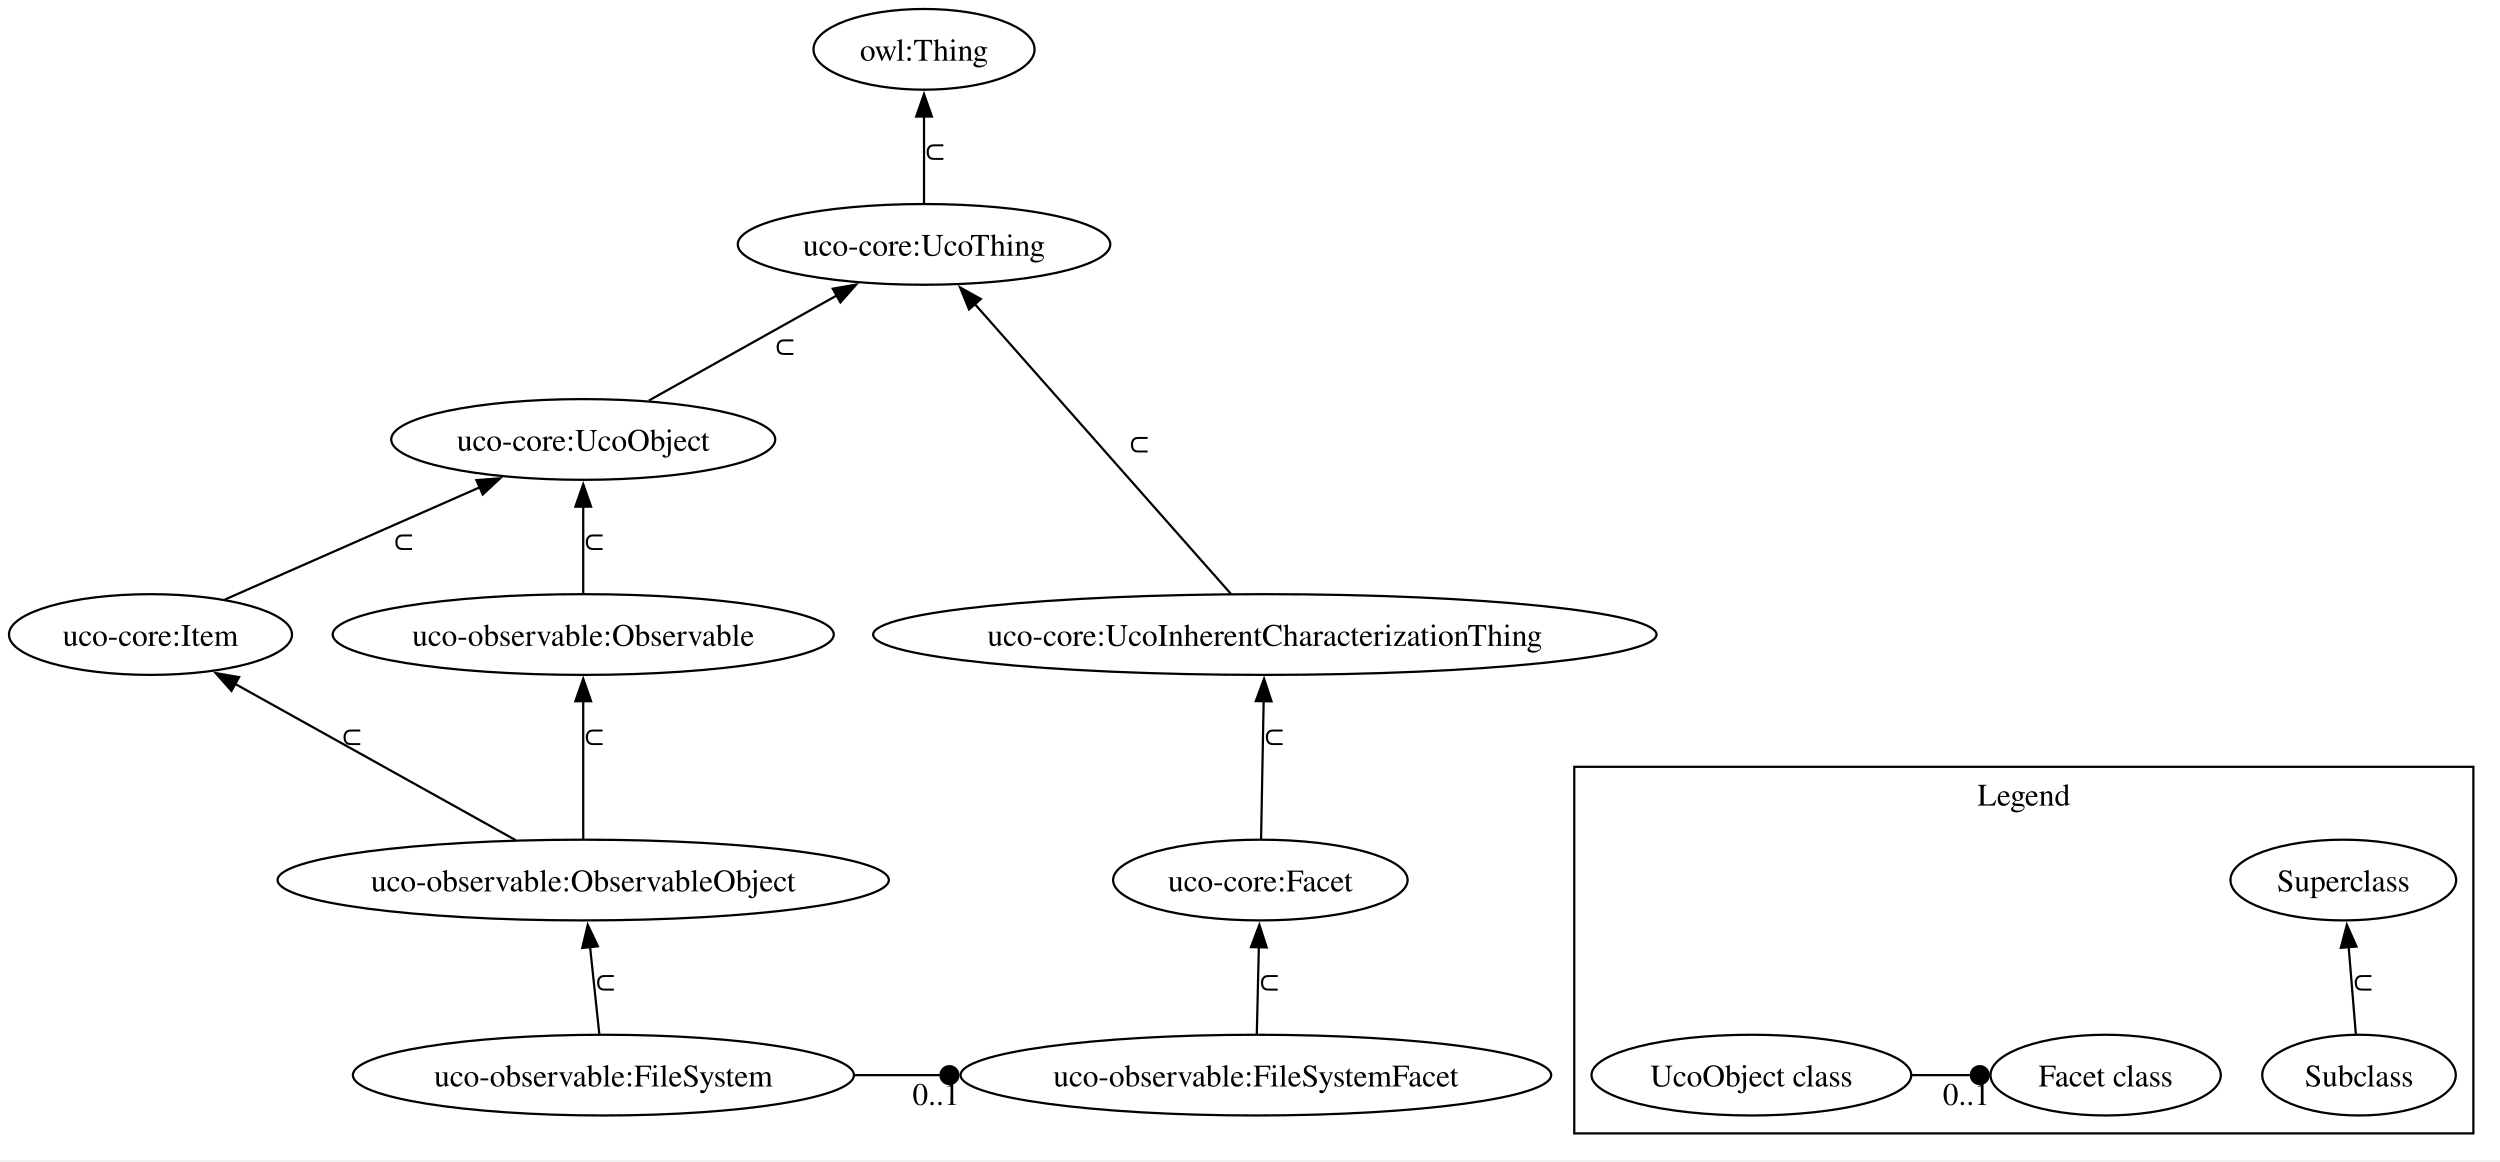
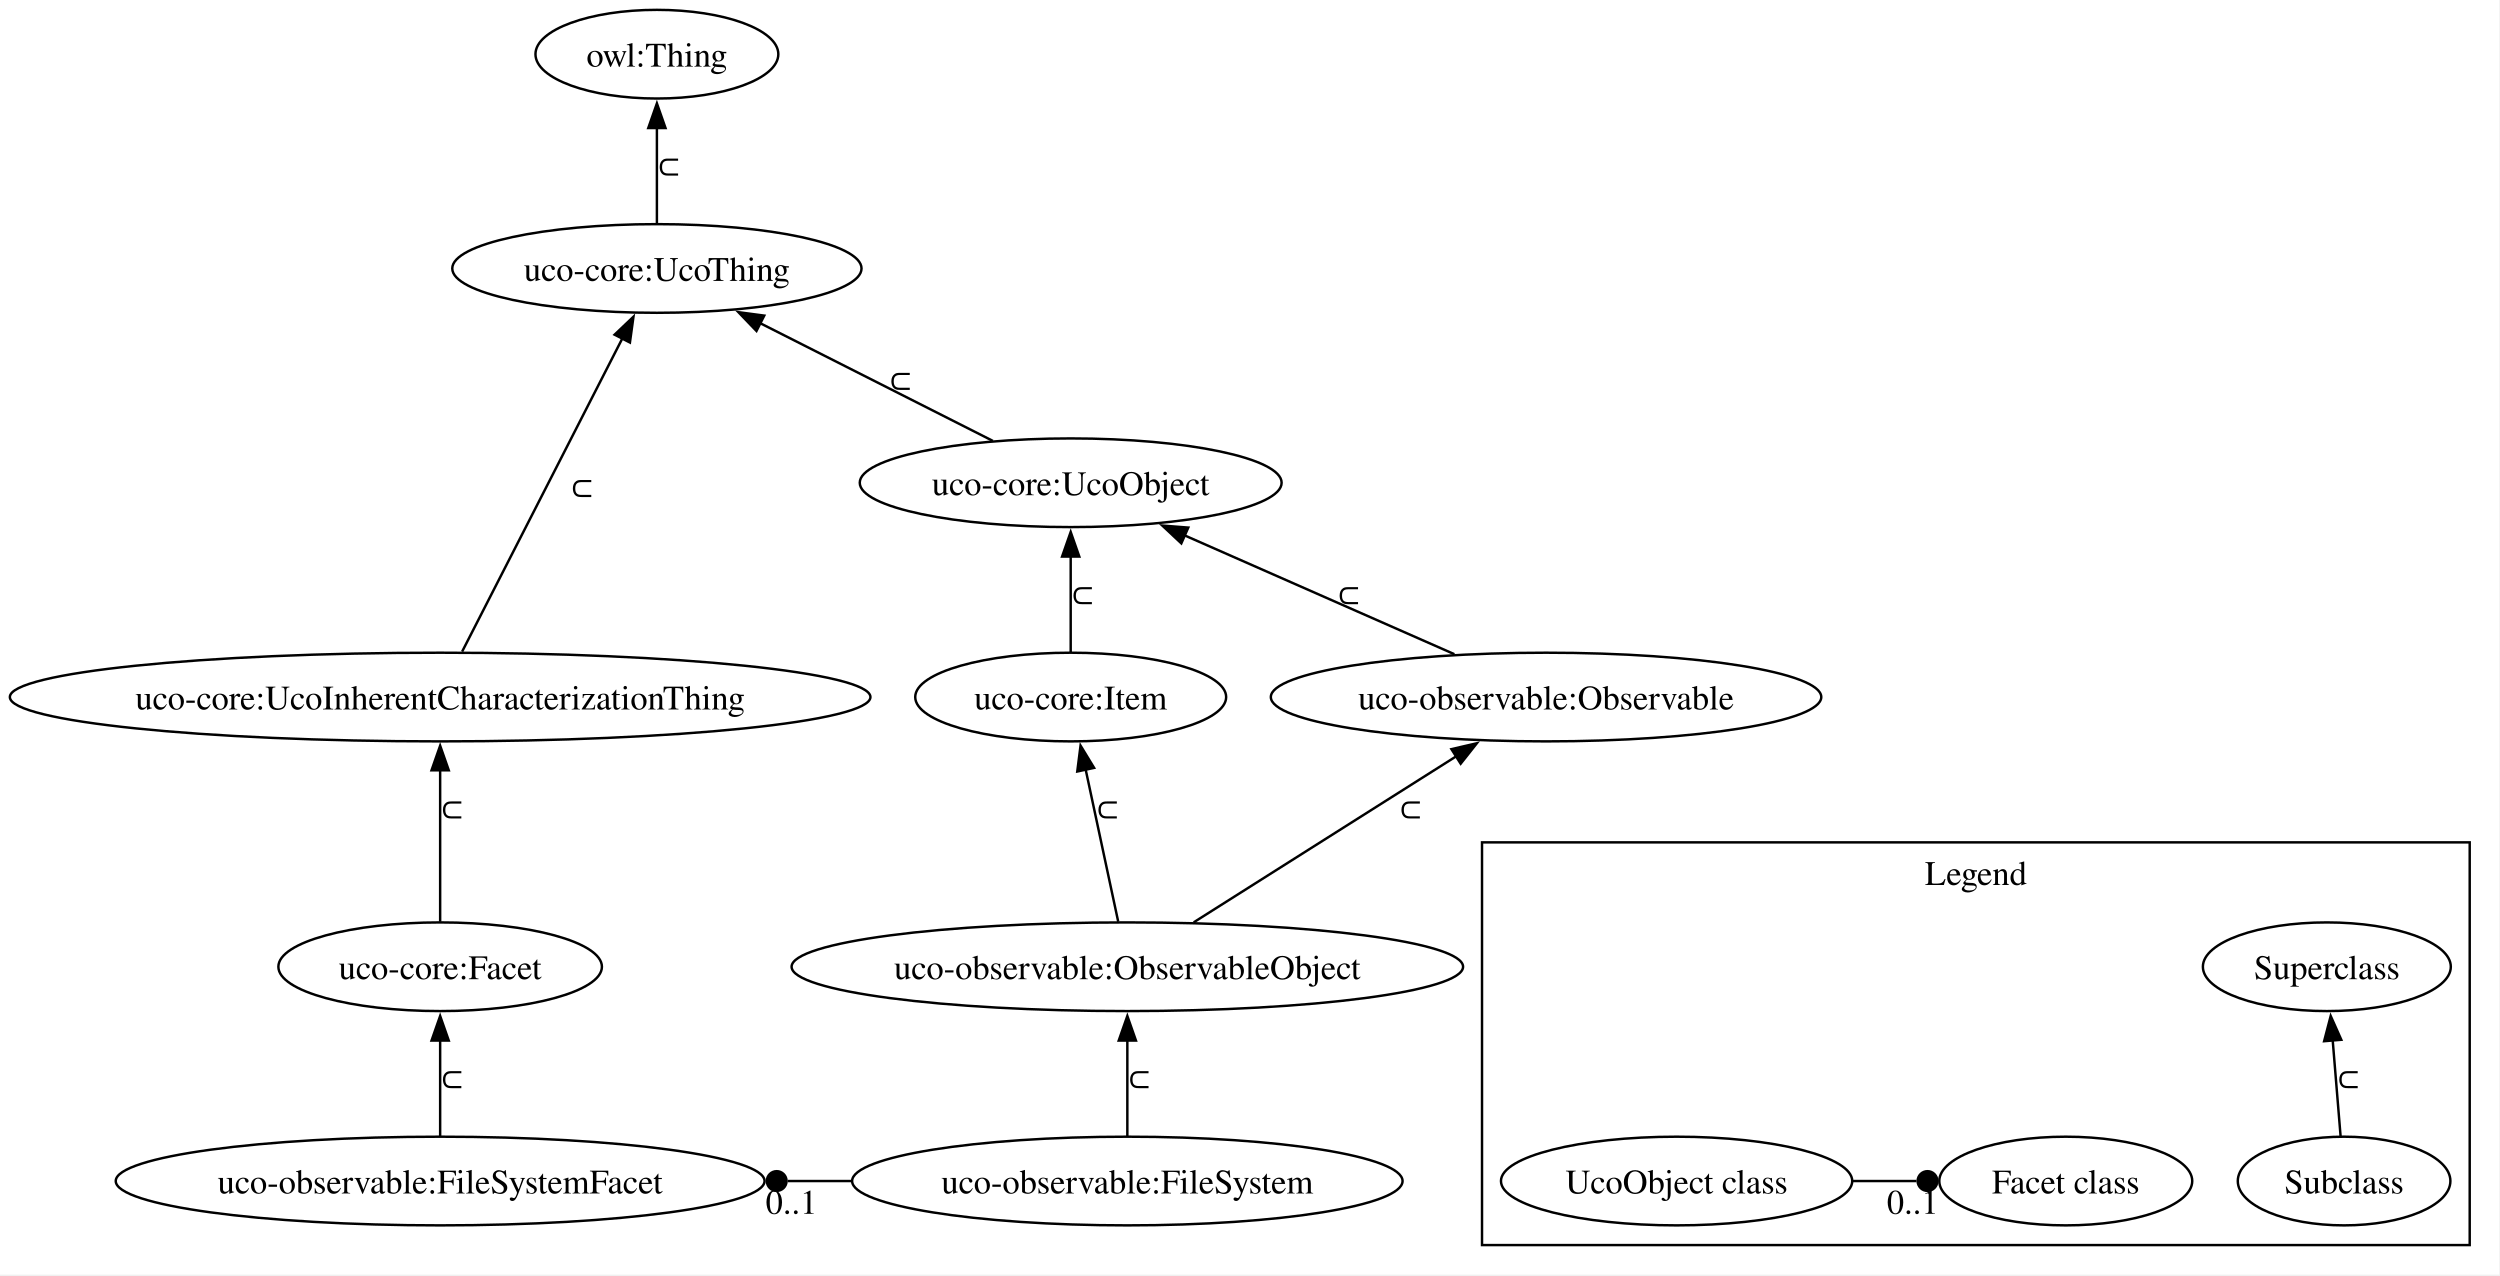
- <svg xmlns="http://www.w3.org/2000/svg" xmlns:xlink="http://www.w3.org/1999/xlink" width="1115pt" height="518pt" viewBox="0.00 0.00 1115.00 518.00">
+ <svg xmlns="http://www.w3.org/2000/svg" xmlns:xlink="http://www.w3.org/1999/xlink" width="1015pt" height="518pt" viewBox="0.00 0.00 1015.00 518.00">
  <g id="graph0" class="graph" transform="scale(1 1) rotate(0) translate(4 513.5)">
-     <polygon fill="white" stroke="none" points="-4,4 -4,-513.5 1111.12,-513.5 1111.12,4 -4,4" />
+     <polygon fill="white" stroke="none" points="-4,4 -4,-513.5 1010.7,-513.5 1010.7,4 -4,4" />
    <g id="clust2" class="cluster">
-       <polygon fill="none" stroke="black" points="698.12,-8 698.12,-171.5 1099.12,-171.5 1099.12,-8 698.12,-8" />
-       <text xml:space="preserve" text-anchor="middle" x="898.62" y="-154.2" font-family="Times,serif" font-size="14.00">Legend</text>
+       <polygon fill="none" stroke="black" points="597.7,-8 597.7,-171.5 998.7,-171.5 998.7,-8 597.7,-8" />
+       <text xml:space="preserve" text-anchor="middle" x="798.2" y="-154.2" font-family="Times,serif" font-size="14.00">Legend</text>
    </g>
    <g id="node1" class="node">
      <g id="a_node1">
        <a xlink:title="http://www.w3.org/2002/07/owl#Thing">
-           <ellipse fill="none" stroke="black" cx="408.12" cy="-491.5" rx="49.3" ry="18" />
-           <text xml:space="preserve" text-anchor="middle" x="408.12" y="-486.45" font-family="Times,serif" font-size="14.00">owl:Thing</text>
+           <ellipse fill="none" stroke="black" cx="262.7" cy="-491.5" rx="49.3" ry="18" />
+           <text xml:space="preserve" text-anchor="middle" x="262.7" y="-486.45" font-family="Times,serif" font-size="14.00">owl:Thing</text>
        </a>
      </g>
    </g>
    <g id="node2" class="node">
      <g id="a_node2">
        <a xlink:title="https://ontology.unifiedcyberontology.org/uco/core/Facet">
-           <ellipse fill="none" stroke="black" cx="558.12" cy="-121" rx="65.68" ry="18" />
-           <text xml:space="preserve" text-anchor="middle" x="558.12" y="-115.95" font-family="Times,serif" font-size="14.00">uco-core:Facet</text>
+           <ellipse fill="none" stroke="black" cx="174.7" cy="-121" rx="65.68" ry="18" />
+           <text xml:space="preserve" text-anchor="middle" x="174.7" y="-115.95" font-family="Times,serif" font-size="14.00">uco-core:Facet</text>
        </a>
      </g>
    </g>
    <g id="node4" class="node">
      <g id="a_node4">
        <a xlink:title="https://ontology.unifiedcyberontology.org/uco/core/UcoInherentCharacterizationThing">
-           <ellipse fill="none" stroke="black" cx="560.12" cy="-230.5" rx="174.7" ry="18" />
-           <text xml:space="preserve" text-anchor="middle" x="560.12" y="-225.45" font-family="Times,serif" font-size="14.00">uco-core:UcoInherentCharacterizationThing</text>
+           <ellipse fill="none" stroke="black" cx="174.7" cy="-230.5" rx="174.7" ry="18" />
+           <text xml:space="preserve" text-anchor="middle" x="174.7" y="-225.45" font-family="Times,serif" font-size="14.00">uco-core:UcoInherentCharacterizationThing</text>
        </a>
      </g>
    </g>
    <g id="edge1" class="edge">
-       <path fill="none" stroke="black" d="M558.44,-139.27C558.75,-155.88 559.23,-181.3 559.59,-200.93" />
-       <polygon fill="black" stroke="black" points="556.09,-200.82 559.77,-210.76 563.09,-200.69 556.09,-200.82" />
-       <text xml:space="preserve" text-anchor="middle" x="564.29" y="-181.2" font-family="Times,serif" font-size="14.00">⊂</text>
+       <path fill="none" stroke="black" d="M174.7,-139.27C174.7,-155.88 174.7,-181.3 174.7,-200.93" />
+       <polygon fill="black" stroke="black" points="171.2,-200.76 174.7,-210.76 178.2,-200.76 171.2,-200.76" />
+       <text xml:space="preserve" text-anchor="middle" x="179.57" y="-181.2" font-family="Times,serif" font-size="14.00">⊂</text>
    </g>
    <g id="node3" class="node">
      <g id="a_node3">
        <a xlink:title="https://ontology.unifiedcyberontology.org/uco/core/Item">
-           <ellipse fill="none" stroke="black" cx="63.12" cy="-230.5" rx="63.12" ry="18" />
-           <text xml:space="preserve" text-anchor="middle" x="63.12" y="-225.45" font-family="Times,serif" font-size="14.00">uco-core:Item</text>
+           <ellipse fill="none" stroke="black" cx="430.7" cy="-230.5" rx="63.12" ry="18" />
+           <text xml:space="preserve" text-anchor="middle" x="430.7" y="-225.45" font-family="Times,serif" font-size="14.00">uco-core:Item</text>
        </a>
      </g>
    </g>
    <g id="node5" class="node">
      <g id="a_node5">
        <a xlink:title="https://ontology.unifiedcyberontology.org/uco/core/UcoObject">
-           <ellipse fill="none" stroke="black" cx="256.12" cy="-317.5" rx="85.64" ry="18" />
-           <text xml:space="preserve" text-anchor="middle" x="256.12" y="-312.45" font-family="Times,serif" font-size="14.00">uco-core:UcoObject</text>
+           <ellipse fill="none" stroke="black" cx="430.7" cy="-317.5" rx="85.64" ry="18" />
+           <text xml:space="preserve" text-anchor="middle" x="430.7" y="-312.45" font-family="Times,serif" font-size="14.00">uco-core:UcoObject</text>
        </a>
      </g>
    </g>
    <g id="edge2" class="edge">
-       <path fill="none" stroke="black" d="M96.3,-246.11C127.65,-259.92 174.97,-280.76 209.99,-296.18" />
-       <polygon fill="black" stroke="black" points="208.49,-299.35 219.05,-300.17 211.31,-292.94 208.49,-299.35" />
-       <text xml:space="preserve" text-anchor="middle" x="176.05" y="-268.2" font-family="Times,serif" font-size="14.00">⊂</text>
+       <path fill="none" stroke="black" d="M430.7,-248.7C430.7,-259.92 430.7,-274.83 430.7,-287.81" />
+       <polygon fill="black" stroke="black" points="427.2,-287.52 430.7,-297.52 434.2,-287.52 427.2,-287.52" />
+       <text xml:space="preserve" text-anchor="middle" x="435.57" y="-268.2" font-family="Times,serif" font-size="14.00">⊂</text>
    </g>
    <g id="node6" class="node">
      <g id="a_node6">
        <a xlink:title="https://ontology.unifiedcyberontology.org/uco/core/UcoThing">
-           <ellipse fill="none" stroke="black" cx="408.12" cy="-404.5" rx="83.08" ry="18" />
-           <text xml:space="preserve" text-anchor="middle" x="408.12" y="-399.45" font-family="Times,serif" font-size="14.00">uco-core:UcoThing</text>
+           <ellipse fill="none" stroke="black" cx="262.7" cy="-404.5" rx="83.08" ry="18" />
+           <text xml:space="preserve" text-anchor="middle" x="262.7" y="-399.45" font-family="Times,serif" font-size="14.00">uco-core:UcoThing</text>
        </a>
      </g>
    </g>
    <g id="edge3" class="edge">
-       <path fill="none" stroke="black" d="M544.99,-248.62C518.13,-279.01 462,-342.53 430.61,-378.06" />
-       <polygon fill="black" stroke="black" points="428.19,-375.5 424.19,-385.31 433.44,-380.14 428.19,-375.5" />
-       <text xml:space="preserve" text-anchor="middle" x="504.11" y="-311.7" font-family="Times,serif" font-size="14.00">⊂</text>
+       <path fill="none" stroke="black" d="M183.62,-248.94C198.94,-278.89 230.38,-340.33 248.66,-376.07" />
+       <polygon fill="black" stroke="black" points="245.52,-377.62 253.19,-384.92 251.75,-374.43 245.52,-377.62" />
+       <text xml:space="preserve" text-anchor="middle" x="232.32" y="-311.7" font-family="Times,serif" font-size="14.00">⊂</text>
    </g>
    <g id="edge4" class="edge">
-       <path fill="none" stroke="black" d="M285.43,-334.89C309.27,-348.22 343.11,-367.14 369.22,-381.74" />
-       <polygon fill="black" stroke="black" points="367.41,-384.74 377.84,-386.57 370.82,-378.63 367.41,-384.74" />
-       <text xml:space="preserve" text-anchor="middle" x="346.1" y="-355.2" font-family="Times,serif" font-size="14.00">⊂</text>
+       <path fill="none" stroke="black" d="M399.1,-334.49C372.31,-348.04 333.7,-367.58 304.39,-382.41" />
+       <polygon fill="black" stroke="black" points="303.13,-379.12 295.79,-386.76 306.29,-385.36 303.13,-379.12" />
+       <text xml:space="preserve" text-anchor="middle" x="361.63" y="-355.2" font-family="Times,serif" font-size="14.00">⊂</text>
    </g>
    <g id="edge5" class="edge">
-       <path fill="none" stroke="black" d="M408.12,-422.7C408.12,-433.92 408.12,-448.83 408.12,-461.81" />
-       <polygon fill="black" stroke="black" points="404.62,-461.52 408.12,-471.52 411.62,-461.52 404.62,-461.52" />
-       <text xml:space="preserve" text-anchor="middle" x="413" y="-442.2" font-family="Times,serif" font-size="14.00">⊂</text>
+       <path fill="none" stroke="black" d="M262.7,-422.7C262.7,-433.92 262.7,-448.83 262.7,-461.81" />
+       <polygon fill="black" stroke="black" points="259.2,-461.52 262.7,-471.52 266.2,-461.52 259.2,-461.52" />
+       <text xml:space="preserve" text-anchor="middle" x="267.57" y="-442.2" font-family="Times,serif" font-size="14.00">⊂</text>
    </g>
    <g id="node7" class="node">
      <g id="a_node7">
        <a xlink:title="https://ontology.unifiedcyberontology.org/uco/observable/FileSystem">
-           <ellipse fill="none" stroke="black" cx="265.12" cy="-34" rx="111.74" ry="18" />
-           <text xml:space="preserve" text-anchor="middle" x="265.12" y="-28.95" font-family="Times,serif" font-size="14.00">uco-observable:FileSystem</text>
+           <ellipse fill="none" stroke="black" cx="453.7" cy="-34" rx="111.74" ry="18" />
+           <text xml:space="preserve" text-anchor="middle" x="453.7" y="-28.95" font-family="Times,serif" font-size="14.00">uco-observable:FileSystem</text>
        </a>
      </g>
    </g>
    <g id="node8" class="node">
      <g id="a_node8">
        <a xlink:title="https://ontology.unifiedcyberontology.org/uco/observable/FileSystemFacet">
-           <ellipse fill="none" stroke="black" cx="556.12" cy="-34" rx="131.71" ry="18" />
-           <text xml:space="preserve" text-anchor="middle" x="556.12" y="-28.95" font-family="Times,serif" font-size="14.00">uco-observable:FileSystemFacet</text>
+           <ellipse fill="none" stroke="black" cx="174.7" cy="-34" rx="131.71" ry="18" />
+           <text xml:space="preserve" text-anchor="middle" x="174.7" y="-28.95" font-family="Times,serif" font-size="14.00">uco-observable:FileSystemFacet</text>
        </a>
      </g>
    </g>
    <g id="edge7" class="edge">
-       <path fill="none" stroke="black" d="M377.09,-34C389.78,-34 402.47,-34 415.16,-34" />
-       <ellipse fill="black" stroke="black" cx="419.45" cy="-34" rx="4" ry="4" />
-       <text xml:space="preserve" text-anchor="middle" x="413.45" y="-20.7" font-family="Times,serif" font-size="14.00">0..1</text>
+       <path fill="none" stroke="black" d="M341.55,-34C332.96,-34 324.37,-34 315.79,-34" />
+       <ellipse fill="black" stroke="black" cx="311.34" cy="-34" rx="4" ry="4" />
+       <text xml:space="preserve" text-anchor="middle" x="317.34" y="-20.7" font-family="Times,serif" font-size="14.00">0..1</text>
    </g>
    <g id="node10" class="node">
      <g id="a_node10">
        <a xlink:title="https://ontology.unifiedcyberontology.org/uco/observable/ObservableObject">
-           <ellipse fill="none" stroke="black" cx="256.12" cy="-121" rx="136.31" ry="18" />
-           <text xml:space="preserve" text-anchor="middle" x="256.12" y="-115.95" font-family="Times,serif" font-size="14.00">uco-observable:ObservableObject</text>
+           <ellipse fill="none" stroke="black" cx="453.7" cy="-121" rx="136.31" ry="18" />
+           <text xml:space="preserve" text-anchor="middle" x="453.7" y="-115.95" font-family="Times,serif" font-size="14.00">uco-observable:ObservableObject</text>
        </a>
      </g>
    </g>
    <g id="edge6" class="edge">
-       <path fill="none" stroke="black" d="M263.3,-52.2C262.11,-63.42 260.54,-78.33 259.16,-91.31" />
-       <polygon fill="black" stroke="black" points="255.7,-90.71 258.13,-101.03 262.67,-91.45 255.7,-90.71" />
-       <text xml:space="preserve" text-anchor="middle" x="266.04" y="-71.7" font-family="Times,serif" font-size="14.00">⊂</text>
+       <path fill="none" stroke="black" d="M453.7,-52.2C453.7,-63.42 453.7,-78.33 453.7,-91.31" />
+       <polygon fill="black" stroke="black" points="450.2,-91.02 453.7,-101.02 457.2,-91.02 450.2,-91.02" />
+       <text xml:space="preserve" text-anchor="middle" x="458.57" y="-71.7" font-family="Times,serif" font-size="14.00">⊂</text>
    </g>
    <g id="edge8" class="edge">
-       <path fill="none" stroke="black" d="M556.53,-52.2C556.79,-63.42 557.14,-78.33 557.45,-91.31" />
-       <polygon fill="black" stroke="black" points="553.94,-91.1 557.68,-101.02 560.94,-90.94 553.94,-91.1" />
-       <text xml:space="preserve" text-anchor="middle" x="562.12" y="-71.7" font-family="Times,serif" font-size="14.00">⊂</text>
+       <path fill="none" stroke="black" d="M174.7,-52.2C174.7,-63.42 174.7,-78.33 174.7,-91.31" />
+       <polygon fill="black" stroke="black" points="171.2,-91.02 174.7,-101.02 178.2,-91.02 171.2,-91.02" />
+       <text xml:space="preserve" text-anchor="middle" x="179.57" y="-71.7" font-family="Times,serif" font-size="14.00">⊂</text>
    </g>
    <g id="node9" class="node">
      <g id="a_node9">
        <a xlink:title="https://ontology.unifiedcyberontology.org/uco/observable/Observable">
-           <ellipse fill="none" stroke="black" cx="256.12" cy="-230.5" rx="111.74" ry="18" />
-           <text xml:space="preserve" text-anchor="middle" x="256.12" y="-225.45" font-family="Times,serif" font-size="14.00">uco-observable:Observable</text>
+           <ellipse fill="none" stroke="black" cx="623.7" cy="-230.5" rx="111.74" ry="18" />
+           <text xml:space="preserve" text-anchor="middle" x="623.7" y="-225.45" font-family="Times,serif" font-size="14.00">uco-observable:Observable</text>
        </a>
      </g>
    </g>
    <g id="edge9" class="edge">
-       <path fill="none" stroke="black" d="M256.12,-248.7C256.12,-259.92 256.12,-274.83 256.12,-287.81" />
-       <polygon fill="black" stroke="black" points="252.62,-287.52 256.12,-297.52 259.62,-287.52 252.62,-287.52" />
-       <text xml:space="preserve" text-anchor="middle" x="261" y="-268.2" font-family="Times,serif" font-size="14.00">⊂</text>
+       <path fill="none" stroke="black" d="M586.48,-247.89C555.25,-261.64 510.49,-281.36 476.95,-296.13" />
+       <polygon fill="black" stroke="black" points="475.62,-292.89 467.88,-300.13 478.44,-299.3 475.62,-292.89" />
+       <text xml:space="preserve" text-anchor="middle" x="543.63" y="-268.2" font-family="Times,serif" font-size="14.00">⊂</text>
    </g>
    <g id="edge10" class="edge">
-       <path fill="none" stroke="black" d="M225.97,-138.8C192.15,-157.63 137.25,-188.21 100.68,-208.58" />
-       <polygon fill="black" stroke="black" points="99.23,-205.38 92.2,-213.3 102.64,-211.5 99.23,-205.38" />
-       <text xml:space="preserve" text-anchor="middle" x="152.94" y="-181.2" font-family="Times,serif" font-size="14.00">⊂</text>
+       <path fill="none" stroke="black" d="M450,-139.27C446.43,-155.96 440.96,-181.54 436.75,-201.21" />
+       <polygon fill="black" stroke="black" points="433.37,-200.28 434.7,-210.79 440.21,-201.74 433.37,-200.28" />
+       <text xml:space="preserve" text-anchor="middle" x="445.7" y="-181.2" font-family="Times,serif" font-size="14.00">⊂</text>
    </g>
    <g id="edge11" class="edge">
-       <path fill="none" stroke="black" d="M256.12,-139.27C256.12,-155.88 256.12,-181.3 256.12,-200.93" />
-       <polygon fill="black" stroke="black" points="252.62,-200.76 256.12,-210.76 259.62,-200.76 252.62,-200.76" />
-       <text xml:space="preserve" text-anchor="middle" x="261" y="-181.2" font-family="Times,serif" font-size="14.00">⊂</text>
+       <path fill="none" stroke="black" d="M480.63,-139.03C509.48,-157.28 555.42,-186.33 587.43,-206.57" />
+       <polygon fill="black" stroke="black" points="585.28,-209.35 595.61,-211.74 589.03,-203.43 585.28,-209.35" />
+       <text xml:space="preserve" text-anchor="middle" x="568.73" y="-181.2" font-family="Times,serif" font-size="14.00">⊂</text>
    </g>
    <g id="node11" class="node">
-       <ellipse fill="none" stroke="black" cx="777.12" cy="-34" rx="71.31" ry="18" />
-       <text xml:space="preserve" text-anchor="middle" x="777.12" y="-28.95" font-family="Times,serif" font-size="14.00">UcoObject class</text>
+       <ellipse fill="none" stroke="black" cx="676.7" cy="-34" rx="71.31" ry="18" />
+       <text xml:space="preserve" text-anchor="middle" x="676.7" y="-28.95" font-family="Times,serif" font-size="14.00">UcoObject class</text>
    </g>
    <g id="node12" class="node">
-       <ellipse fill="none" stroke="black" cx="935.12" cy="-34" rx="51.35" ry="18" />
-       <text xml:space="preserve" text-anchor="middle" x="935.12" y="-28.95" font-family="Times,serif" font-size="14.00">Facet class</text>
+       <ellipse fill="none" stroke="black" cx="834.7" cy="-34" rx="51.35" ry="18" />
+       <text xml:space="preserve" text-anchor="middle" x="834.7" y="-28.95" font-family="Times,serif" font-size="14.00">Facet class</text>
    </g>
    <g id="edge12" class="edge">
-       <path fill="none" stroke="black" d="M848.72,-34C857.32,-34 865.92,-34 874.52,-34" />
-       <ellipse fill="black" stroke="black" cx="878.98" cy="-34" rx="4" ry="4" />
-       <text xml:space="preserve" text-anchor="middle" x="872.98" y="-20.7" font-family="Times,serif" font-size="14.00">0..1</text>
+       <path fill="none" stroke="black" d="M748.29,-34C756.89,-34 765.49,-34 774.09,-34" />
+       <ellipse fill="black" stroke="black" cx="778.56" cy="-34" rx="4" ry="4" />
+       <text xml:space="preserve" text-anchor="middle" x="772.56" y="-20.7" font-family="Times,serif" font-size="14.00">0..1</text>
    </g>
    <g id="node13" class="node">
-       <ellipse fill="none" stroke="black" cx="1048.12" cy="-34" rx="43.16" ry="18" />
-       <text xml:space="preserve" text-anchor="middle" x="1048.12" y="-28.95" font-family="Times,serif" font-size="14.00">Subclass</text>
+       <ellipse fill="none" stroke="black" cx="947.7" cy="-34" rx="43.16" ry="18" />
+       <text xml:space="preserve" text-anchor="middle" x="947.7" y="-28.95" font-family="Times,serif" font-size="14.00">Subclass</text>
    </g>
    <g id="node14" class="node">
-       <ellipse fill="none" stroke="black" cx="1041.12" cy="-121" rx="50.33" ry="18" />
-       <text xml:space="preserve" text-anchor="middle" x="1041.12" y="-115.95" font-family="Times,serif" font-size="14.00">Superclass</text>
+       <ellipse fill="none" stroke="black" cx="940.7" cy="-121" rx="50.33" ry="18" />
+       <text xml:space="preserve" text-anchor="middle" x="940.7" y="-115.95" font-family="Times,serif" font-size="14.00">Superclass</text>
    </g>
    <g id="edge13" class="edge">
-       <path fill="none" stroke="black" d="M1046.71,-52.2C1045.78,-63.42 1044.55,-78.33 1043.49,-91.31" />
-       <polygon fill="black" stroke="black" points="1040.02,-90.77 1042.69,-101.02 1046.99,-91.35 1040.02,-90.77" />
-       <text xml:space="preserve" text-anchor="middle" x="1049.92" y="-71.7" font-family="Times,serif" font-size="14.00">⊂</text>
+       <path fill="none" stroke="black" d="M946.28,-52.2C945.36,-63.42 944.13,-78.33 943.06,-91.31" />
+       <polygon fill="black" stroke="black" points="939.59,-90.77 942.26,-101.02 946.57,-91.35 939.59,-90.77" />
+       <text xml:space="preserve" text-anchor="middle" x="949.49" y="-71.7" font-family="Times,serif" font-size="14.00">⊂</text>
    </g>
  </g>
</svg>
